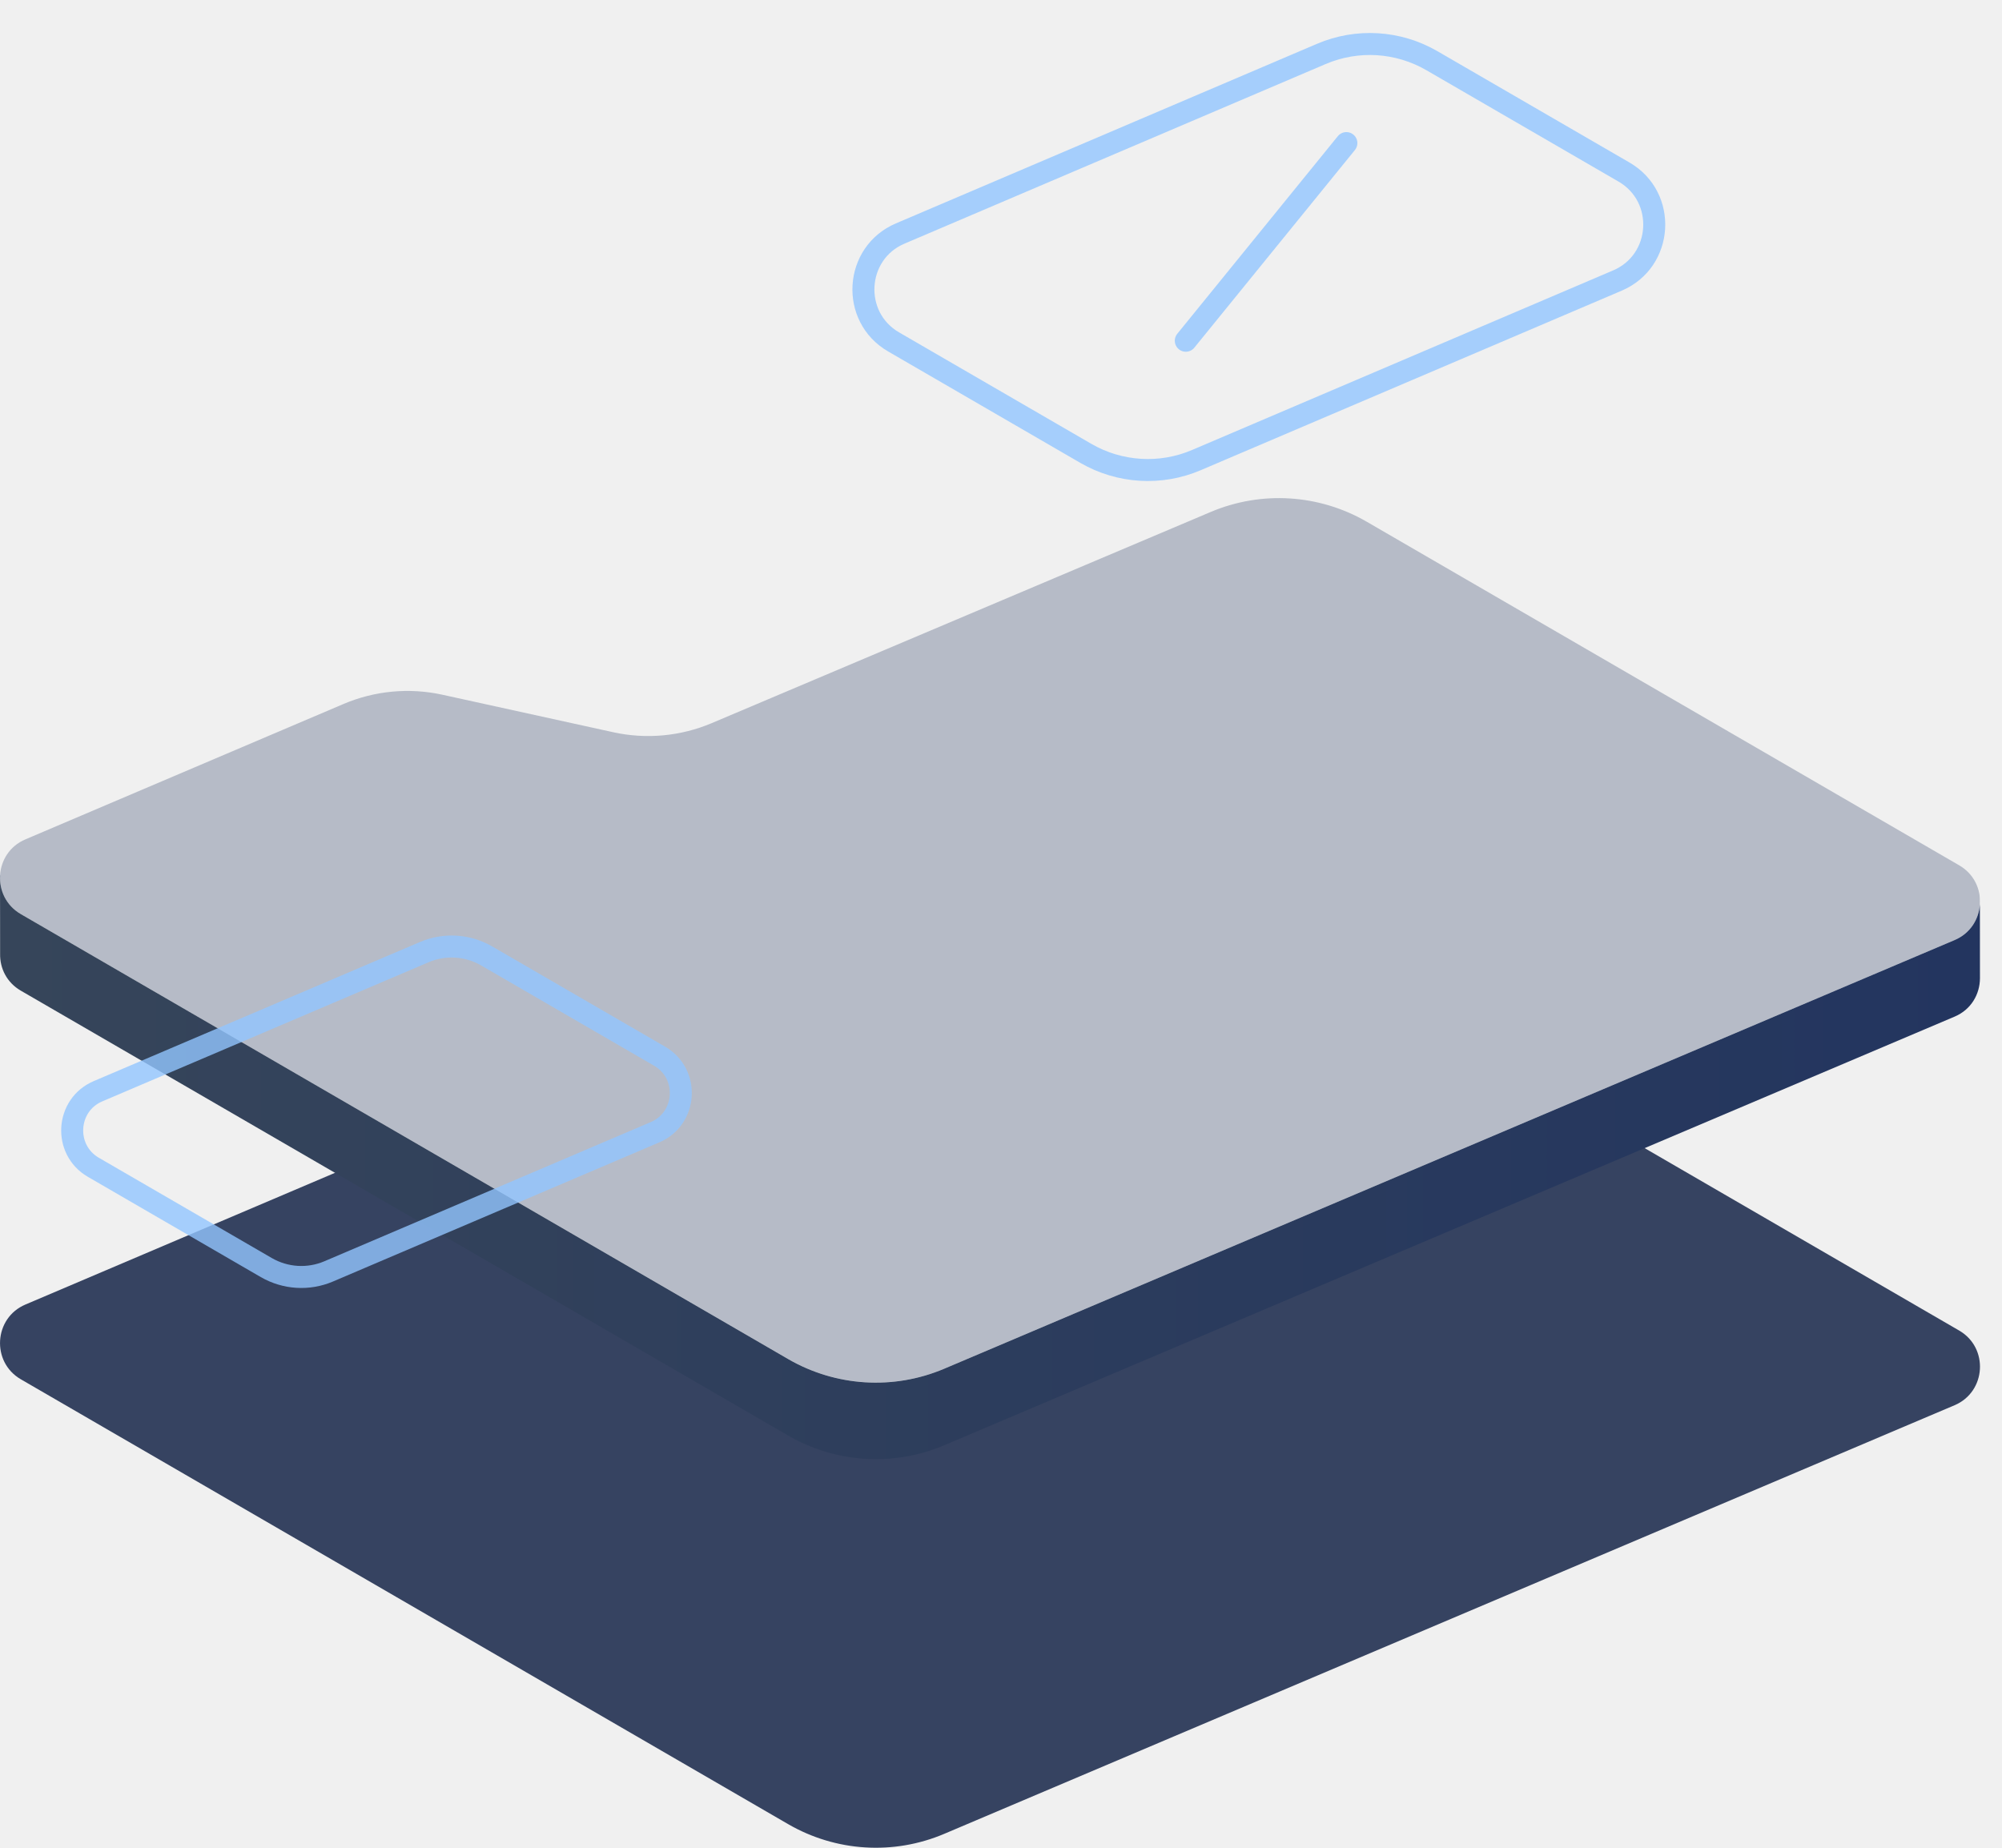
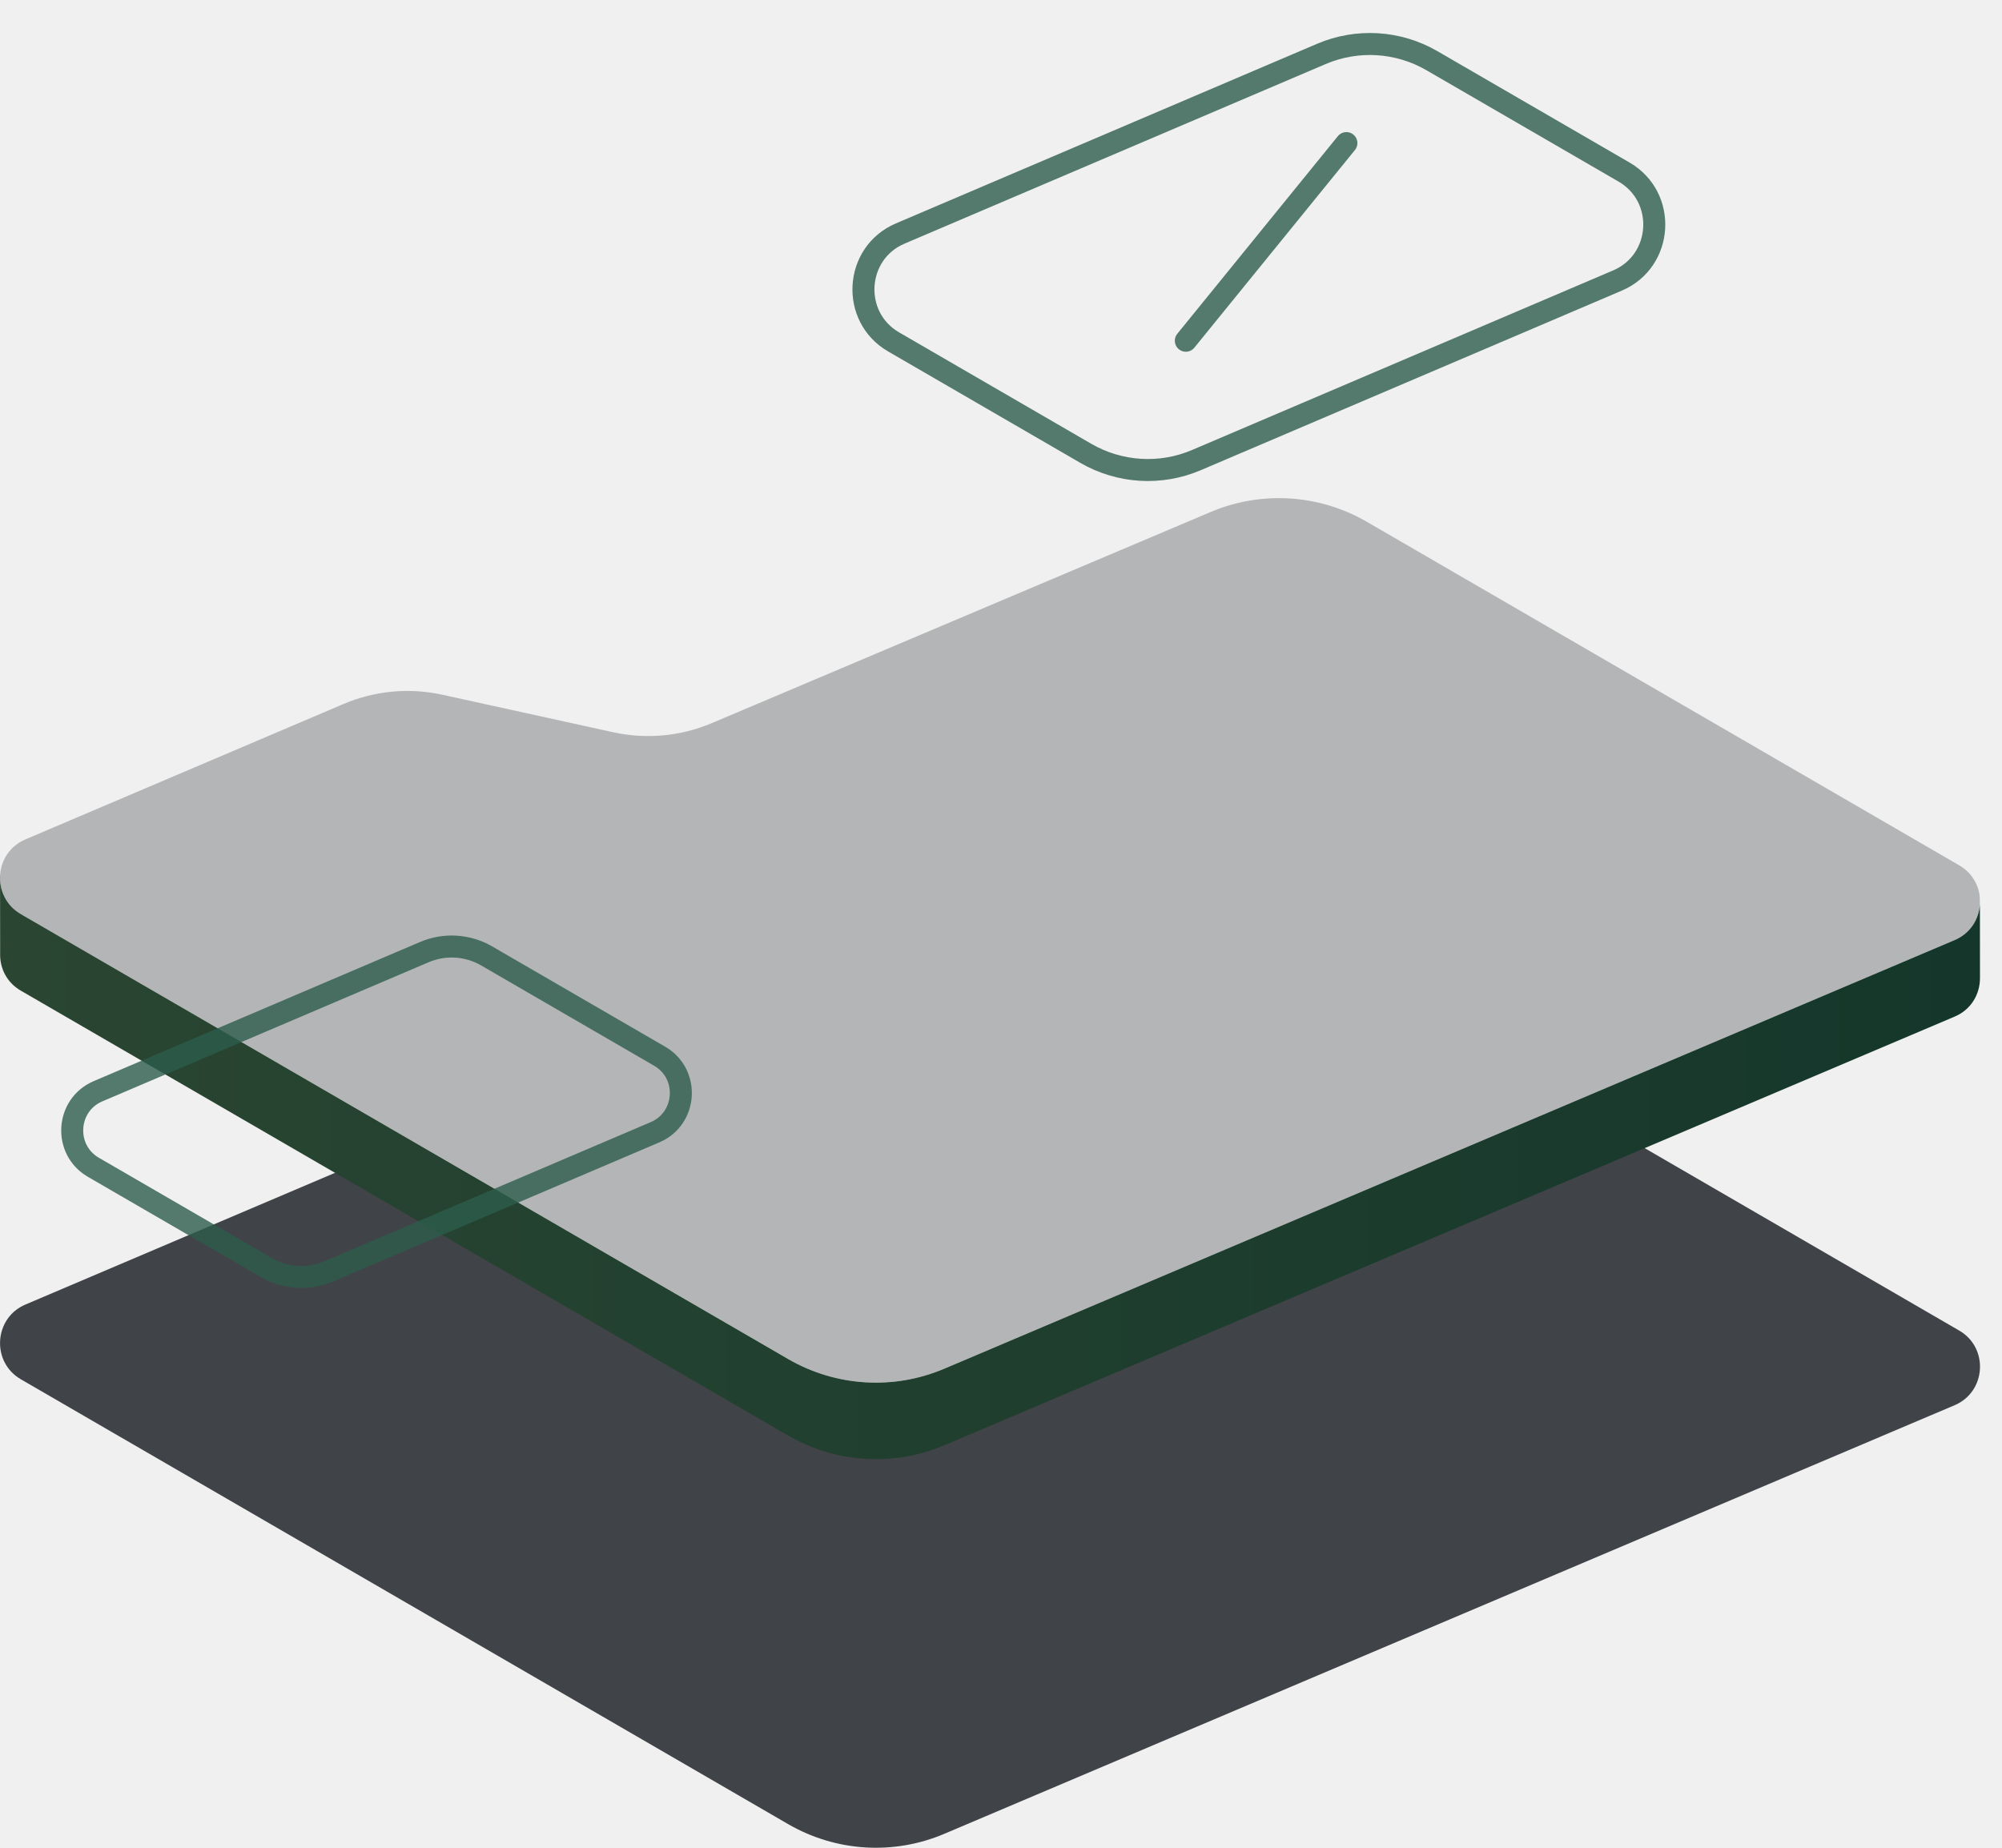
<svg xmlns="http://www.w3.org/2000/svg" width="91" height="84" viewBox="0 0 91 84" fill="none">
-   <g clip-path="url(#clip0_18641_256865)">
-     <path d="M89.054 60.488L73.763 51.618L42.917 64.704C40.612 65.682 37.988 65.518 35.821 64.263L16.255 52.918C16.038 52.988 15.823 53.064 15.613 53.153L1.153 59.306C-0.283 59.917 -0.404 61.919 0.945 62.702L35.824 82.926C37.99 84.181 40.615 84.346 42.919 83.368L88.846 63.882C90.282 63.273 90.406 61.271 89.054 60.488Z" fill="#364361" />
-     <path opacity="0.4" d="M0.945 41.555L35.823 61.779C37.99 63.034 40.615 63.199 42.919 62.221L88.846 42.735C90.284 42.124 90.408 40.122 89.056 39.339L62.126 23.719C59.961 22.464 57.337 22.299 55.035 23.273L32.354 32.873C30.936 33.473 29.372 33.618 27.871 33.287L20.11 31.583C18.604 31.252 17.032 31.4 15.613 32.004L1.153 38.159C-0.285 38.77 -0.407 40.773 0.945 41.555Z" fill="#5E6C8A" />
-     <path opacity="0.8" d="M40.918 10.616L60.062 2.451C61.691 1.755 63.552 1.87 65.086 2.759L73.821 7.823C75.782 8.961 75.605 11.864 73.522 12.752L54.379 20.917C52.749 21.613 50.888 21.497 49.354 20.609L40.619 15.544C38.658 14.409 38.833 11.504 40.918 10.616Z" stroke="#92C6FF" stroke-miterlimit="10" stroke-linecap="round" />
-     <path opacity="0.8" d="M61.199 6.505L53.9 15.49" stroke="#92C6FF" stroke-miterlimit="10" stroke-linecap="round" />
-     <path d="M89.995 41.113C89.951 41.786 89.561 42.434 88.844 42.737L42.917 62.224C40.613 63.201 37.988 63.037 35.822 61.782L0.946 41.555C0.273 41.165 -0.035 40.472 0.005 39.8C0.005 39.797 0.002 39.797 0 39.795C0 41.036 0.009 43.001 0.005 43.367C-0.007 44.011 0.301 44.662 0.946 45.036L35.824 65.26C37.991 66.515 40.615 66.68 42.92 65.702L88.847 46.216C89.603 45.896 89.993 45.191 89.998 44.479C89.998 44.105 89.995 41.967 89.995 41.113Z" fill="url(#paint0_linear_18641_256865)" />
-     <path opacity="0.8" d="M4.452 49.61L19.288 43.283C20.208 42.891 21.254 42.957 22.12 43.457L29.984 48.017C31.359 48.813 31.235 50.849 29.774 51.472L14.938 57.799C14.018 58.191 12.972 58.125 12.106 57.625L4.242 53.065C2.869 52.268 2.993 50.233 4.452 49.61Z" stroke="#92C6FF" stroke-miterlimit="10" stroke-linecap="round" />
+   <g clip-path="url(#clip0_723_76845)">
+     <path d="M89.055 60.488L73.764 51.618L42.918 64.704C40.613 65.682 37.989 65.518 35.822 64.263L16.256 52.918C16.039 52.988 15.824 53.064 15.614 53.153L1.154 59.306C-0.282 59.917 -0.403 61.919 0.946 62.702L35.825 82.926C37.991 84.181 40.616 84.346 42.92 83.368L88.847 63.882C90.283 63.273 90.407 61.271 89.055 60.488Z" fill="#404347" />
+     <path opacity="0.4" d="M0.946 41.556L35.824 61.78C37.991 63.035 40.615 63.199 42.92 62.222L88.847 42.736C90.285 42.124 90.409 40.122 89.057 39.339L62.127 23.72C59.962 22.465 57.338 22.3 55.036 23.273L32.355 32.874C30.938 33.473 29.373 33.619 27.872 33.288L20.111 31.584C18.605 31.252 17.033 31.4 15.614 32.004L1.154 38.16C-0.284 38.771 -0.406 40.773 0.946 41.556Z" fill="#595D61" />
+     <path opacity="0.8" d="M40.919 10.616L60.063 2.451C61.692 1.755 63.553 1.87 65.087 2.759L73.822 7.823C75.783 8.961 75.606 11.864 73.523 12.752L54.38 20.917C52.75 21.613 50.889 21.497 49.355 20.609L40.62 15.544C38.659 14.409 38.834 11.504 40.919 10.616Z" stroke="#2C5C4B" stroke-miterlimit="10" stroke-linecap="round" />
+     <path opacity="0.8" d="M61.2 6.505L53.901 15.49" stroke="#2C5C4B" stroke-miterlimit="10" stroke-linecap="round" />
+     <path d="M89.996 41.114C89.952 41.786 89.562 42.435 88.845 42.738L42.918 62.224C40.614 63.202 37.989 63.037 35.823 61.782L0.947 41.556C0.274 41.166 -0.034 40.472 0.006 39.8C0.006 39.798 0.003 39.798 0.001 39.795C0.001 41.036 0.01 43.001 0.006 43.368C-0.006 44.012 0.302 44.663 0.947 45.036L35.825 65.261C37.992 66.516 40.616 66.68 42.921 65.703L88.847 46.216C89.604 45.897 89.994 45.192 89.999 44.48C89.999 44.106 89.996 41.967 89.996 41.114Z" fill="url(#paint0_linear_723_76845)" />
+     <path opacity="0.8" d="M4.453 49.61L19.289 43.283C20.209 42.891 21.255 42.957 22.121 43.457L29.985 48.017C31.36 48.813 31.236 50.849 29.775 51.472L14.939 57.799C14.019 58.191 12.973 58.125 12.107 57.625L4.243 53.065C2.87 52.268 2.994 50.233 4.453 49.61Z" stroke="#2C5C4B" stroke-miterlimit="10" stroke-linecap="round" />
  </g>
  <defs>
-     <linearGradient id="paint0_linear_18641_256865" x1="2.02926e-05" y1="53.065" x2="89.997" y2="53.065" gradientUnits="userSpaceOnUse">
-       <stop stop-color="#36455A" />
-       <stop offset="1" stop-color="#23355F" />
+     <linearGradient id="paint0_linear_723_76845" x1="0.001" y1="53.065" x2="89.998" y2="53.065" gradientUnits="userSpaceOnUse">
+       <stop stop-color="#2A4632" />
+       <stop offset="1" stop-color="#15372B" />
    </linearGradient>
-     <clipPath id="clip0_18641_256865">
-       <rect width="90.002" height="84" fill="white" transform="translate(-0.000976562)" />
+     <clipPath id="clip0_723_76845">
+       <rect width="90.002" height="84" fill="white" />
    </clipPath>
  </defs>
</svg>
